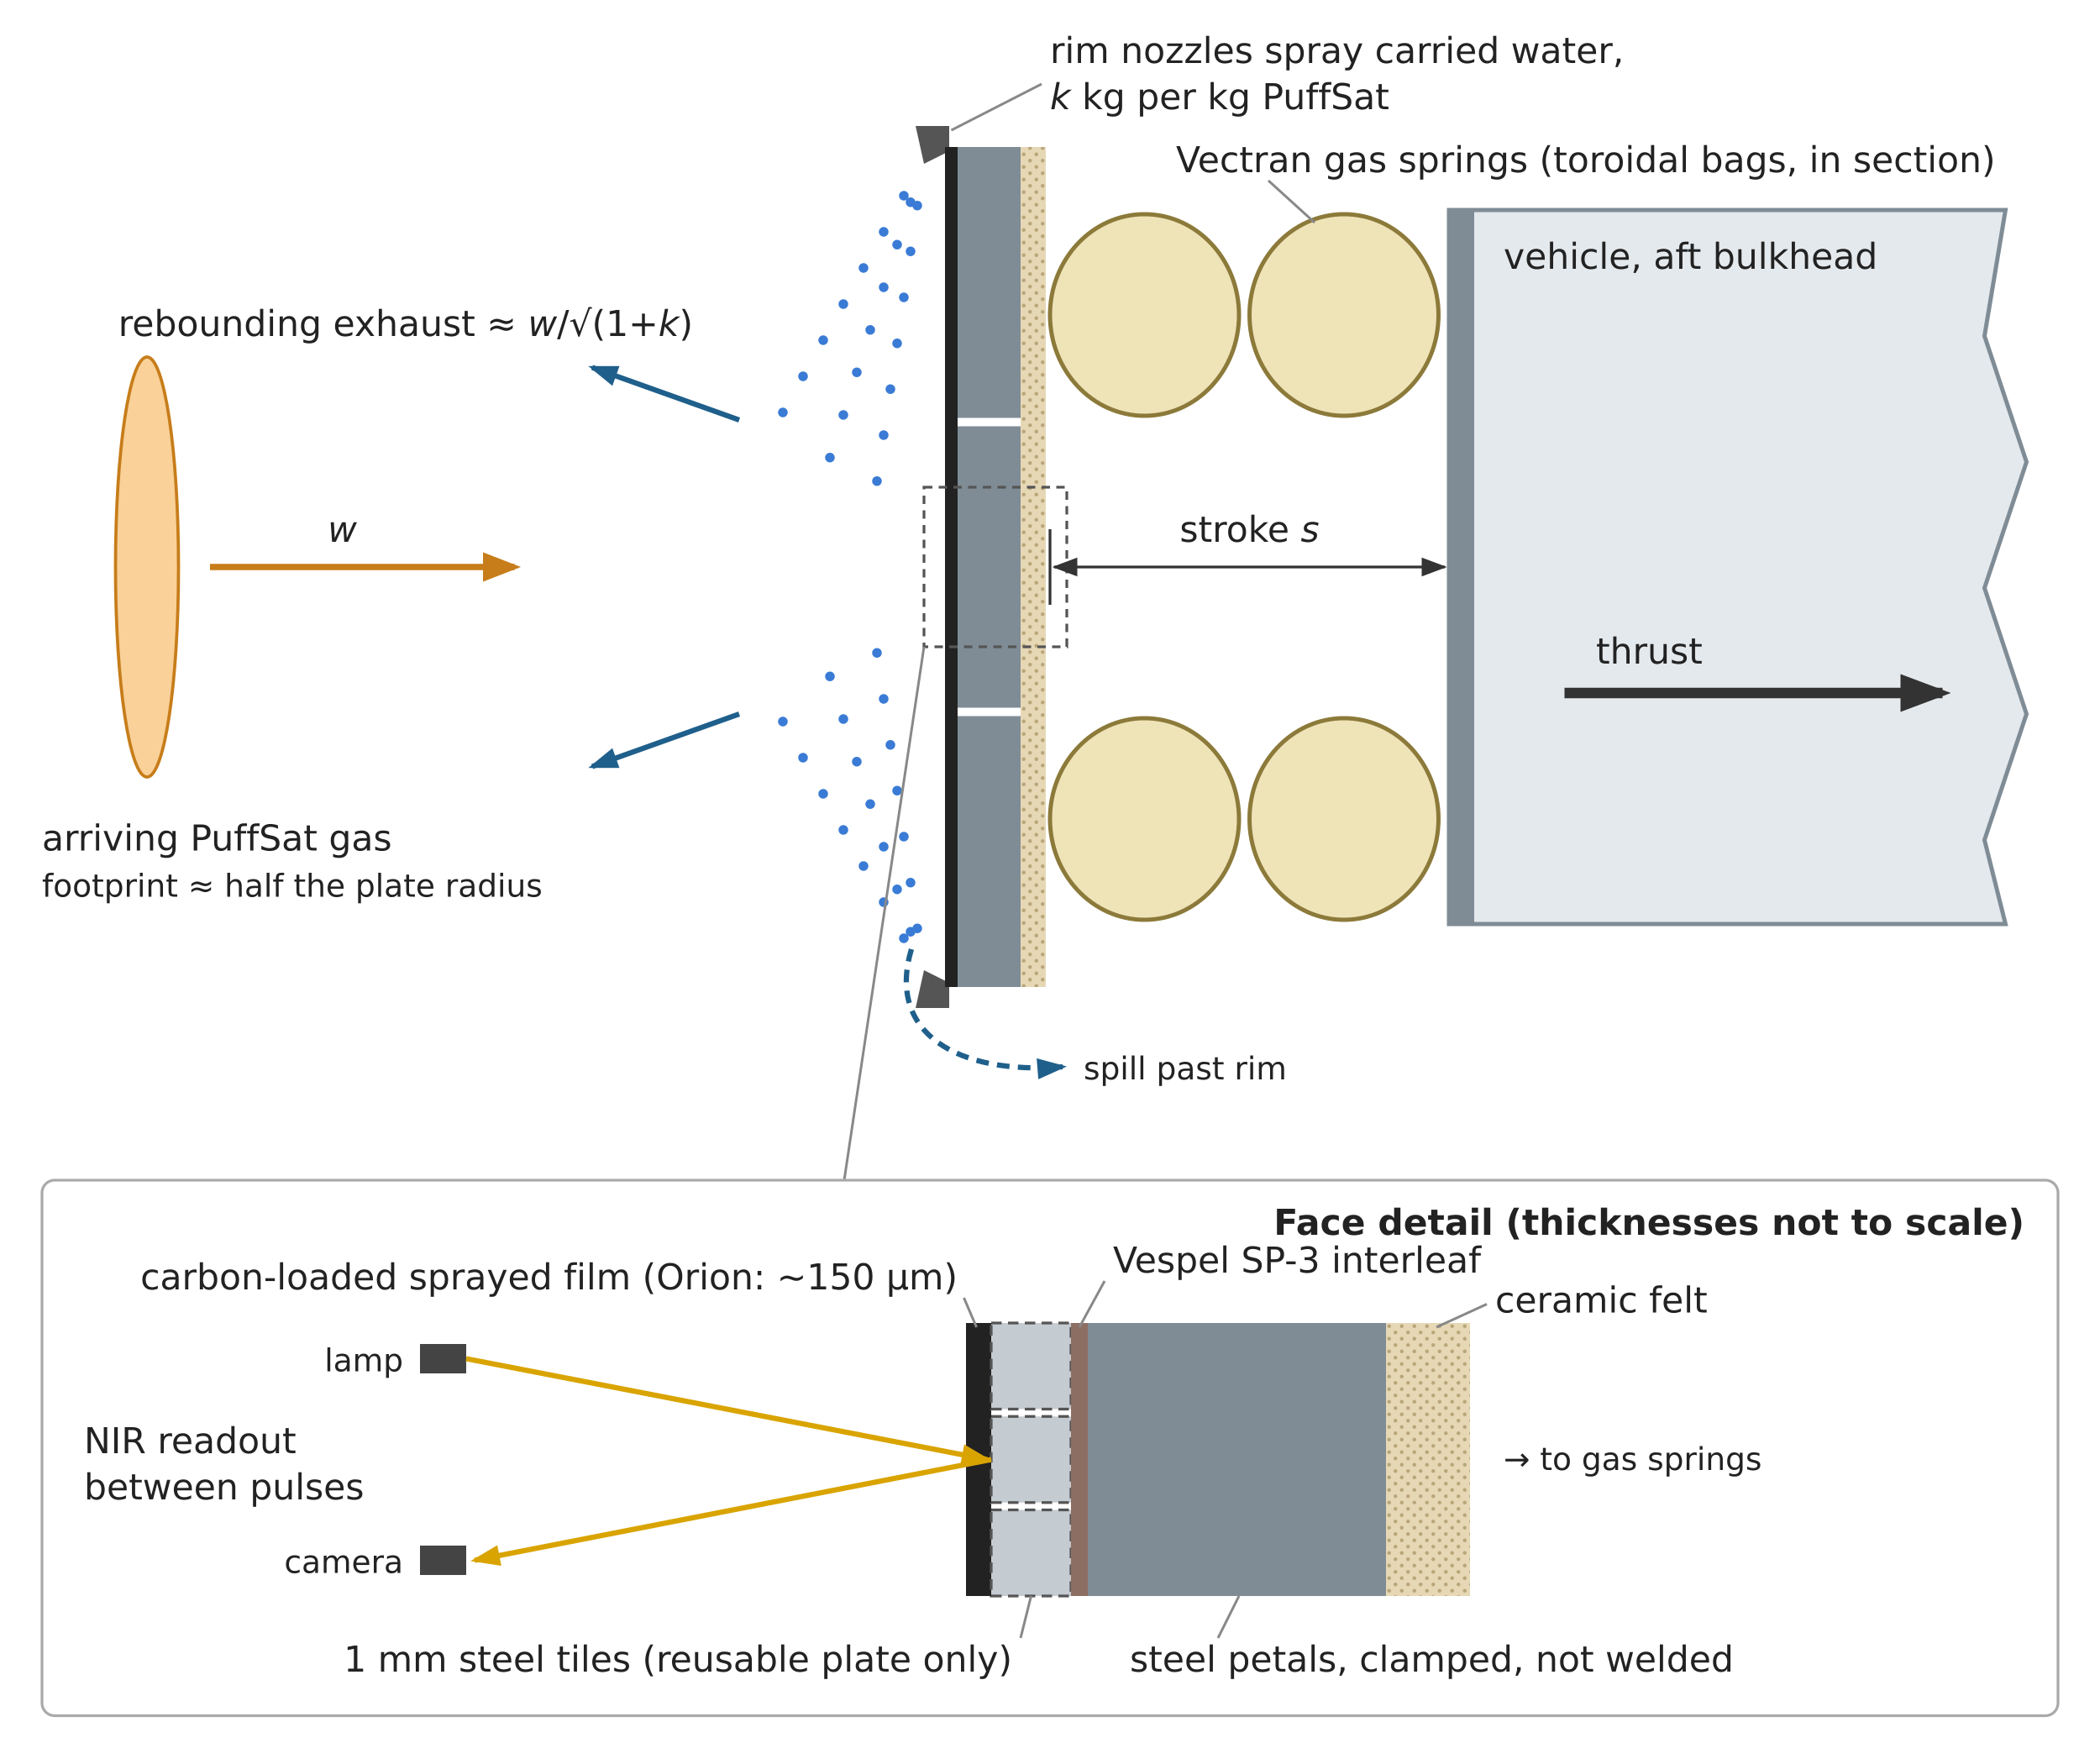
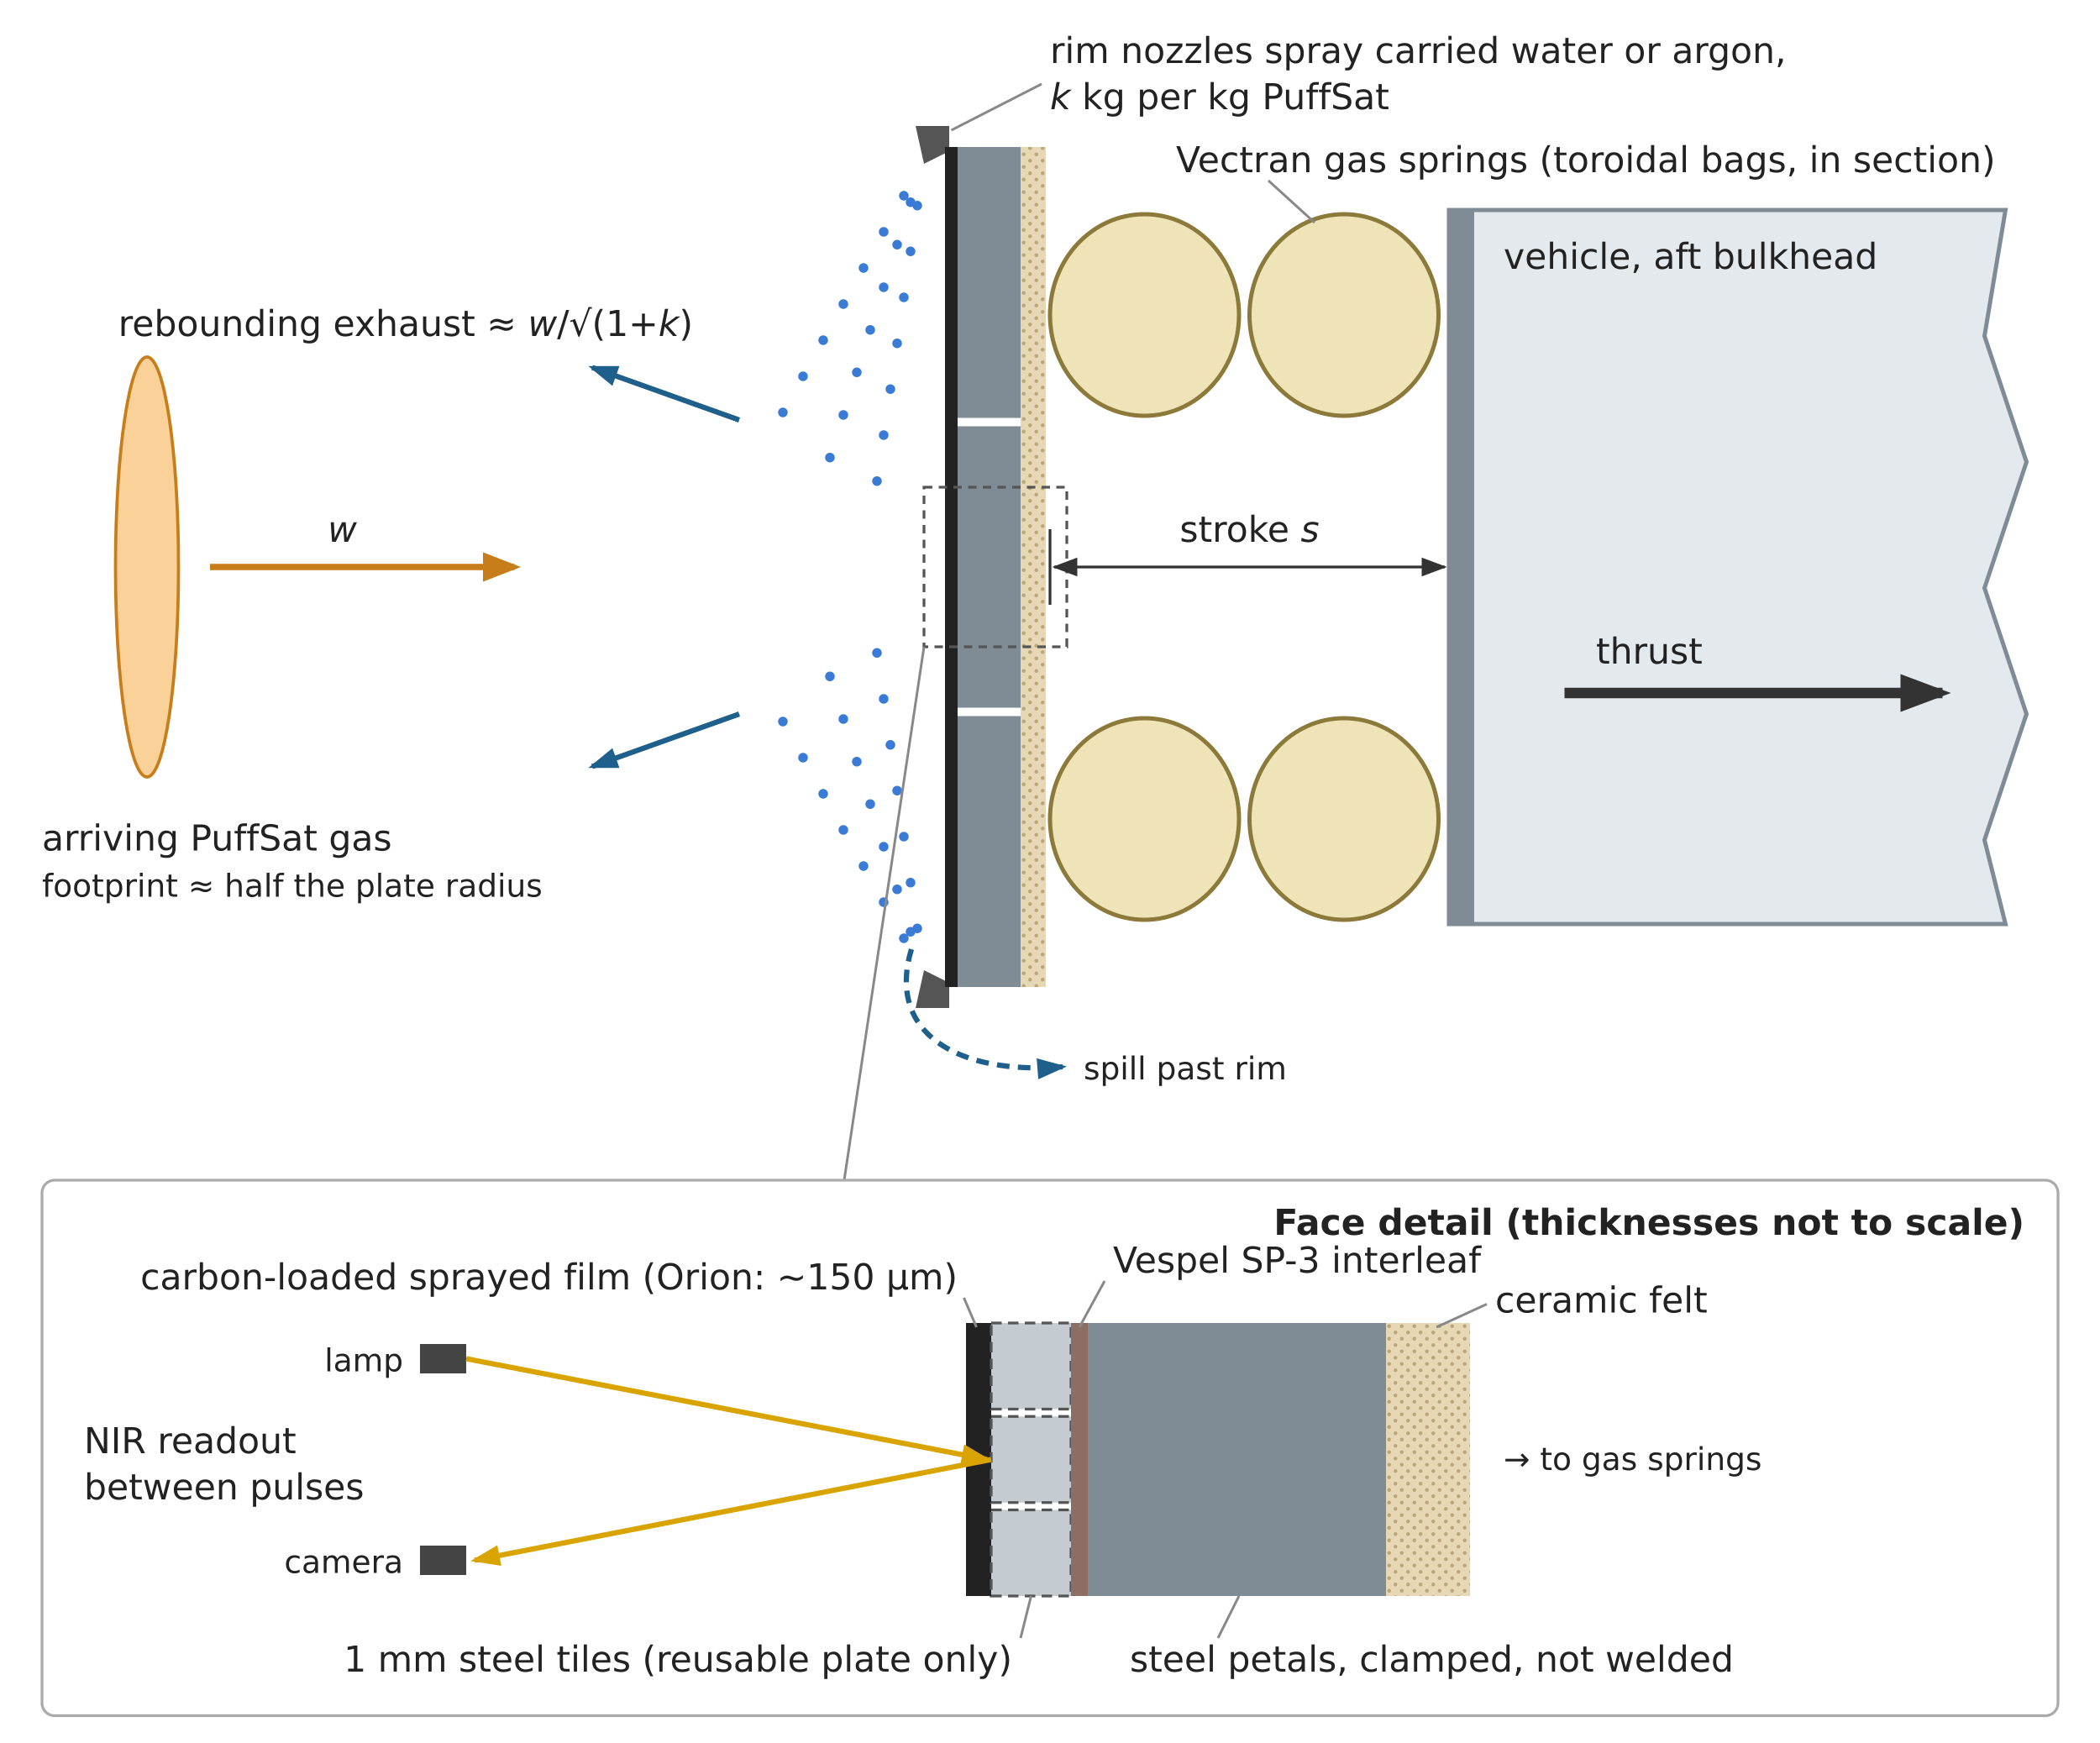
<svg xmlns="http://www.w3.org/2000/svg" width="1000" height="830" viewBox="0 0 1000 830">
  <defs>
    <style>
      text { font-family: 'DejaVu Sans', Arial, sans-serif; font-size: 17px; fill: #222; }
      .small { font-size: 15px; }
      .title { font-size: 17px; font-weight: bold; }
      .leader { stroke: #888; stroke-width: 1.2; fill: none; }
      .struct { stroke: #7F8C96; stroke-width: 2; fill: none; }
      .ray { stroke: #D9A400; stroke-width: 2.5; fill: none; }
      .particle { stroke: #C62828; stroke-width: 2.5; stroke-dasharray: 9 5; fill: none; }
      .kevlar { stroke: #555; stroke-width: 1.3; fill: none; }
      .gas { stroke: #C77D1A; stroke-width: 3; fill: none; }
      .flow { stroke: #1F5F8B; stroke-width: 2.5; fill: none; }
      .dim { stroke: #333; stroke-width: 1.3; fill: none; }
    </style>
    <marker id="arrowGas" markerUnits="userSpaceOnUse" markerWidth="18" markerHeight="18" refX="15" refY="9" orient="auto">
      <path d="M 0,2 L 18,9 L 0,16 Z" fill="#C77D1A" />
    </marker>
    <marker id="arrowFlow" markerUnits="userSpaceOnUse" markerWidth="14" markerHeight="14" refX="12" refY="7" orient="auto">
      <path d="M 0,2 L 14,7 L 0,12 Z" fill="#1F5F8B" />
    </marker>
    <marker id="arrowRay" markerUnits="userSpaceOnUse" markerWidth="14" markerHeight="14" refX="12" refY="7" orient="auto">
      <path d="M 0,2 L 14,7 L 0,12 Z" fill="#D9A400" />
    </marker>
    <marker id="arrowDim" markerUnits="userSpaceOnUse" markerWidth="12" markerHeight="12" refX="11" refY="6" orient="auto-start-reverse">
      <path d="M 0,1.5 L 12,6 L 0,10.5 Z" fill="#333" />
    </marker>
    <marker id="arrowBig" markerUnits="userSpaceOnUse" markerWidth="24" markerHeight="24" refX="20" refY="12" orient="auto">
      <path d="M 0,3 L 24,12 L 0,21 Z" fill="#333" />
    </marker>
    <pattern id="felt" width="6" height="6" patternUnits="userSpaceOnUse">
      <rect width="6" height="6" fill="#E6D8B5" />
      <circle cx="1.5" cy="1.5" r="0.9" fill="#B9A67A" />
      <circle cx="4.5" cy="4.5" r="0.9" fill="#B9A67A" />
    </pattern>
  </defs>
  <g id="layer_gas">
    <ellipse cx="70" cy="270" rx="15" ry="100" fill="#F6C177" fill-opacity="0.75" stroke="#C77D1A" stroke-width="1.5" />
    <line x1="100" y1="270" x2="245" y2="270" class="gas" marker-end="url(#arrowGas)" />
    <text x="163" y="258" text-anchor="middle" font-style="italic">w</text>
    <text x="20" y="405">arriving PuffSat gas</text>
    <text x="20" y="427" class="small">footprint ≈ half the plate radius</text>
  </g>
  <g id="layer_water">
    <path d="M 436,60 L 452,60 L 452,72 L 440,78 Z" fill="#555" />
    <path d="M 436,480 L 452,480 L 452,468 L 440,462 Z" fill="#555" />
    <g fill="#3A7BD5">
      <circle cx="430.4" cy="93.2" r="2.3" />
      <circle cx="420.8" cy="110.4" r="2.3" />
      <circle cx="411.2" cy="127.6" r="2.3" />
      <circle cx="401.6" cy="144.8" r="2.3" />
      <circle cx="392.0" cy="162.0" r="2.3" />
      <circle cx="382.4" cy="179.2" r="2.3" />
      <circle cx="372.8" cy="196.4" r="2.3" />
      <circle cx="433.6" cy="96.3" r="2.3" />
      <circle cx="427.2" cy="116.5" r="2.3" />
      <circle cx="420.8" cy="136.8" r="2.3" />
      <circle cx="414.4" cy="157.1" r="2.3" />
      <circle cx="408.0" cy="177.3" r="2.3" />
      <circle cx="401.6" cy="197.6" r="2.3" />
      <circle cx="395.2" cy="217.9" r="2.3" />
      <circle cx="436.8" cy="97.9" r="2.3" />
      <circle cx="433.6" cy="119.7" r="2.3" />
      <circle cx="430.4" cy="141.6" r="2.3" />
      <circle cx="427.2" cy="163.5" r="2.3" />
      <circle cx="424.0" cy="185.3" r="2.3" />
      <circle cx="420.8" cy="207.2" r="2.3" />
      <circle cx="417.6" cy="229.1" r="2.3" />
      <circle cx="430.4" cy="446.8" r="2.3" />
      <circle cx="420.8" cy="429.6" r="2.3" />
      <circle cx="411.2" cy="412.4" r="2.3" />
      <circle cx="401.6" cy="395.2" r="2.3" />
      <circle cx="392.0" cy="378.0" r="2.3" />
      <circle cx="382.4" cy="360.8" r="2.3" />
      <circle cx="372.8" cy="343.6" r="2.3" />
      <circle cx="433.6" cy="443.7" r="2.3" />
      <circle cx="427.2" cy="423.5" r="2.3" />
      <circle cx="420.8" cy="403.2" r="2.3" />
      <circle cx="414.4" cy="382.9" r="2.3" />
      <circle cx="408.0" cy="362.7" r="2.3" />
      <circle cx="401.6" cy="342.4" r="2.3" />
      <circle cx="395.2" cy="322.1" r="2.3" />
      <circle cx="436.8" cy="442.1" r="2.3" />
      <circle cx="433.6" cy="420.3" r="2.3" />
      <circle cx="430.4" cy="398.4" r="2.3" />
      <circle cx="427.2" cy="376.5" r="2.3" />
      <circle cx="424.0" cy="354.7" r="2.3" />
      <circle cx="420.8" cy="332.8" r="2.3" />
      <circle cx="417.6" cy="310.9" r="2.3" />
    </g>
    <path d="M 496,40 L 453,62" class="leader" />
-     <text x="500" y="30">rim nozzles spray carried water,</text>
+     <text x="500" y="30">rim nozzles spray carried water or argon,</text>
    <text x="500" y="52">
      <tspan font-style="italic">k</tspan> kg per kg PuffSat</text>
  </g>
  <g id="layer_exhaust">
    <line x1="352" y1="200" x2="282" y2="175" class="flow" marker-end="url(#arrowFlow)" />
    <line x1="352" y1="340" x2="282" y2="365" class="flow" marker-end="url(#arrowFlow)" />
    <text x="330" y="160" text-anchor="end">rebounding exhaust ≈ <tspan font-style="italic">w</tspan>/√(1+<tspan font-style="italic">k</tspan>)</text>
    <path d="M 434,452 C 422,492 456,512 506,508" class="flow" stroke-dasharray="6 4" marker-end="url(#arrowFlow)" />
    <text x="516" y="514" class="small">spill past rim</text>
  </g>
  <g id="layer_plate">
    <rect x="450" y="70" width="6" height="400" fill="#222" />
    <rect x="456" y="70" width="30" height="129" fill="#7F8C96" />
    <rect x="456" y="203" width="30" height="134" fill="#7F8C96" />
    <rect x="456" y="341" width="30" height="129" fill="#7F8C96" />
    <rect x="486" y="70" width="12" height="400" fill="url(#felt)" />
    <rect x="440" y="232" width="68" height="76" fill="none" stroke="#555" stroke-width="1.3" stroke-dasharray="4 3" />
    <path d="M 440,308 L 402,562" class="leader" />
  </g>
  <g id="layer_springs">
    <g fill="#EFE3B8" stroke="#8C7A3A" stroke-width="2">
      <ellipse cx="545" cy="150" rx="45" ry="48" />
      <ellipse cx="640" cy="150" rx="45" ry="48" />
      <ellipse cx="545" cy="390" rx="45" ry="48" />
      <ellipse cx="640" cy="390" rx="45" ry="48" />
    </g>
    <path d="M 604,86 L 626,106" class="leader" />
    <text x="560" y="82">Vectran gas springs (toroidal bags, in section)</text>
    <line x1="500" y1="252" x2="500" y2="288" class="dim" />
    <line x1="690" y1="252" x2="690" y2="288" class="dim" />
    <line x1="502" y1="270" x2="688" y2="270" class="dim" marker-start="url(#arrowDim)" marker-end="url(#arrowDim)" />
    <text x="595" y="258" text-anchor="middle">stroke <tspan font-style="italic">s</tspan>
    </text>
  </g>
  <g id="layer_vehicle">
    <path d="M 690,100 L 955,100 L 945,160 L 965,220 L 945,280 L 965,340 L 945,400 L 955,440 L 690,440 Z" fill="#E4E9ED" stroke="#7F8C96" stroke-width="2" />
    <rect x="690" y="100" width="12" height="340" fill="#7F8C96" />
    <text x="716" y="128">vehicle, aft bulkhead</text>
    <line x1="745" y1="330" x2="925" y2="330" stroke="#333" stroke-width="5" marker-end="url(#arrowBig)" />
    <text x="760" y="316">thrust</text>
  </g>
  <g id="layer_detail">
    <rect x="20" y="562" width="960" height="255" rx="6" fill="none" stroke="#AAA" stroke-width="1.3" />
    <text x="964" y="588" class="title" text-anchor="end">Face detail (thicknesses not to scale)</text>
    <rect x="460" y="630" width="12" height="130" fill="#222" />
    <g fill="#C4CBD1" stroke="#555" stroke-width="1.3" stroke-dasharray="5 3">
      <rect x="472" y="630" width="38" height="41" />
      <rect x="472" y="674.5" width="38" height="41" />
      <rect x="472" y="719" width="38" height="41" />
    </g>
    <rect x="510" y="630" width="8" height="130" fill="#8D6E63" />
    <rect x="518" y="630" width="142" height="130" fill="#7F8C96" />
    <rect x="660" y="630" width="40" height="130" fill="url(#felt)" />
    <text x="716" y="700" class="small">→ to gas springs</text>
    <path d="M 459,618 L 465,632" class="leader" />
    <text x="456" y="614" text-anchor="end">carbon-loaded sprayed film (Orion: ~150 µm)</text>
    <path d="M 526,610 L 514,632" class="leader" />
    <text x="530" y="606">Vespel SP-3 interleaf</text>
    <path d="M 708,621 L 684,632" class="leader" />
    <text x="712" y="625">ceramic felt</text>
    <path d="M 486,780 L 491,760" class="leader" />
    <text x="482" y="796" text-anchor="end">1 mm steel tiles (reusable plate only)</text>
    <path d="M 580,780 L 590,760" class="leader" />
    <text x="538" y="796">steel petals, clamped, not welded</text>
  </g>
  <g id="layer_nir">
    <rect x="200" y="640" width="22" height="14" fill="#444" />
    <rect x="200" y="736" width="22" height="14" fill="#444" />
    <path d="M 222,647 L 470,695" class="ray" marker-end="url(#arrowRay)" />
    <path d="M 472,695 L 226,743" class="ray" marker-end="url(#arrowRay)" />
    <text x="192" y="653" class="small" text-anchor="end">lamp</text>
    <text x="192" y="749" class="small" text-anchor="end">camera</text>
    <text x="40" y="692">NIR readout</text>
    <text x="40" y="714">between pulses</text>
  </g>
</svg>
